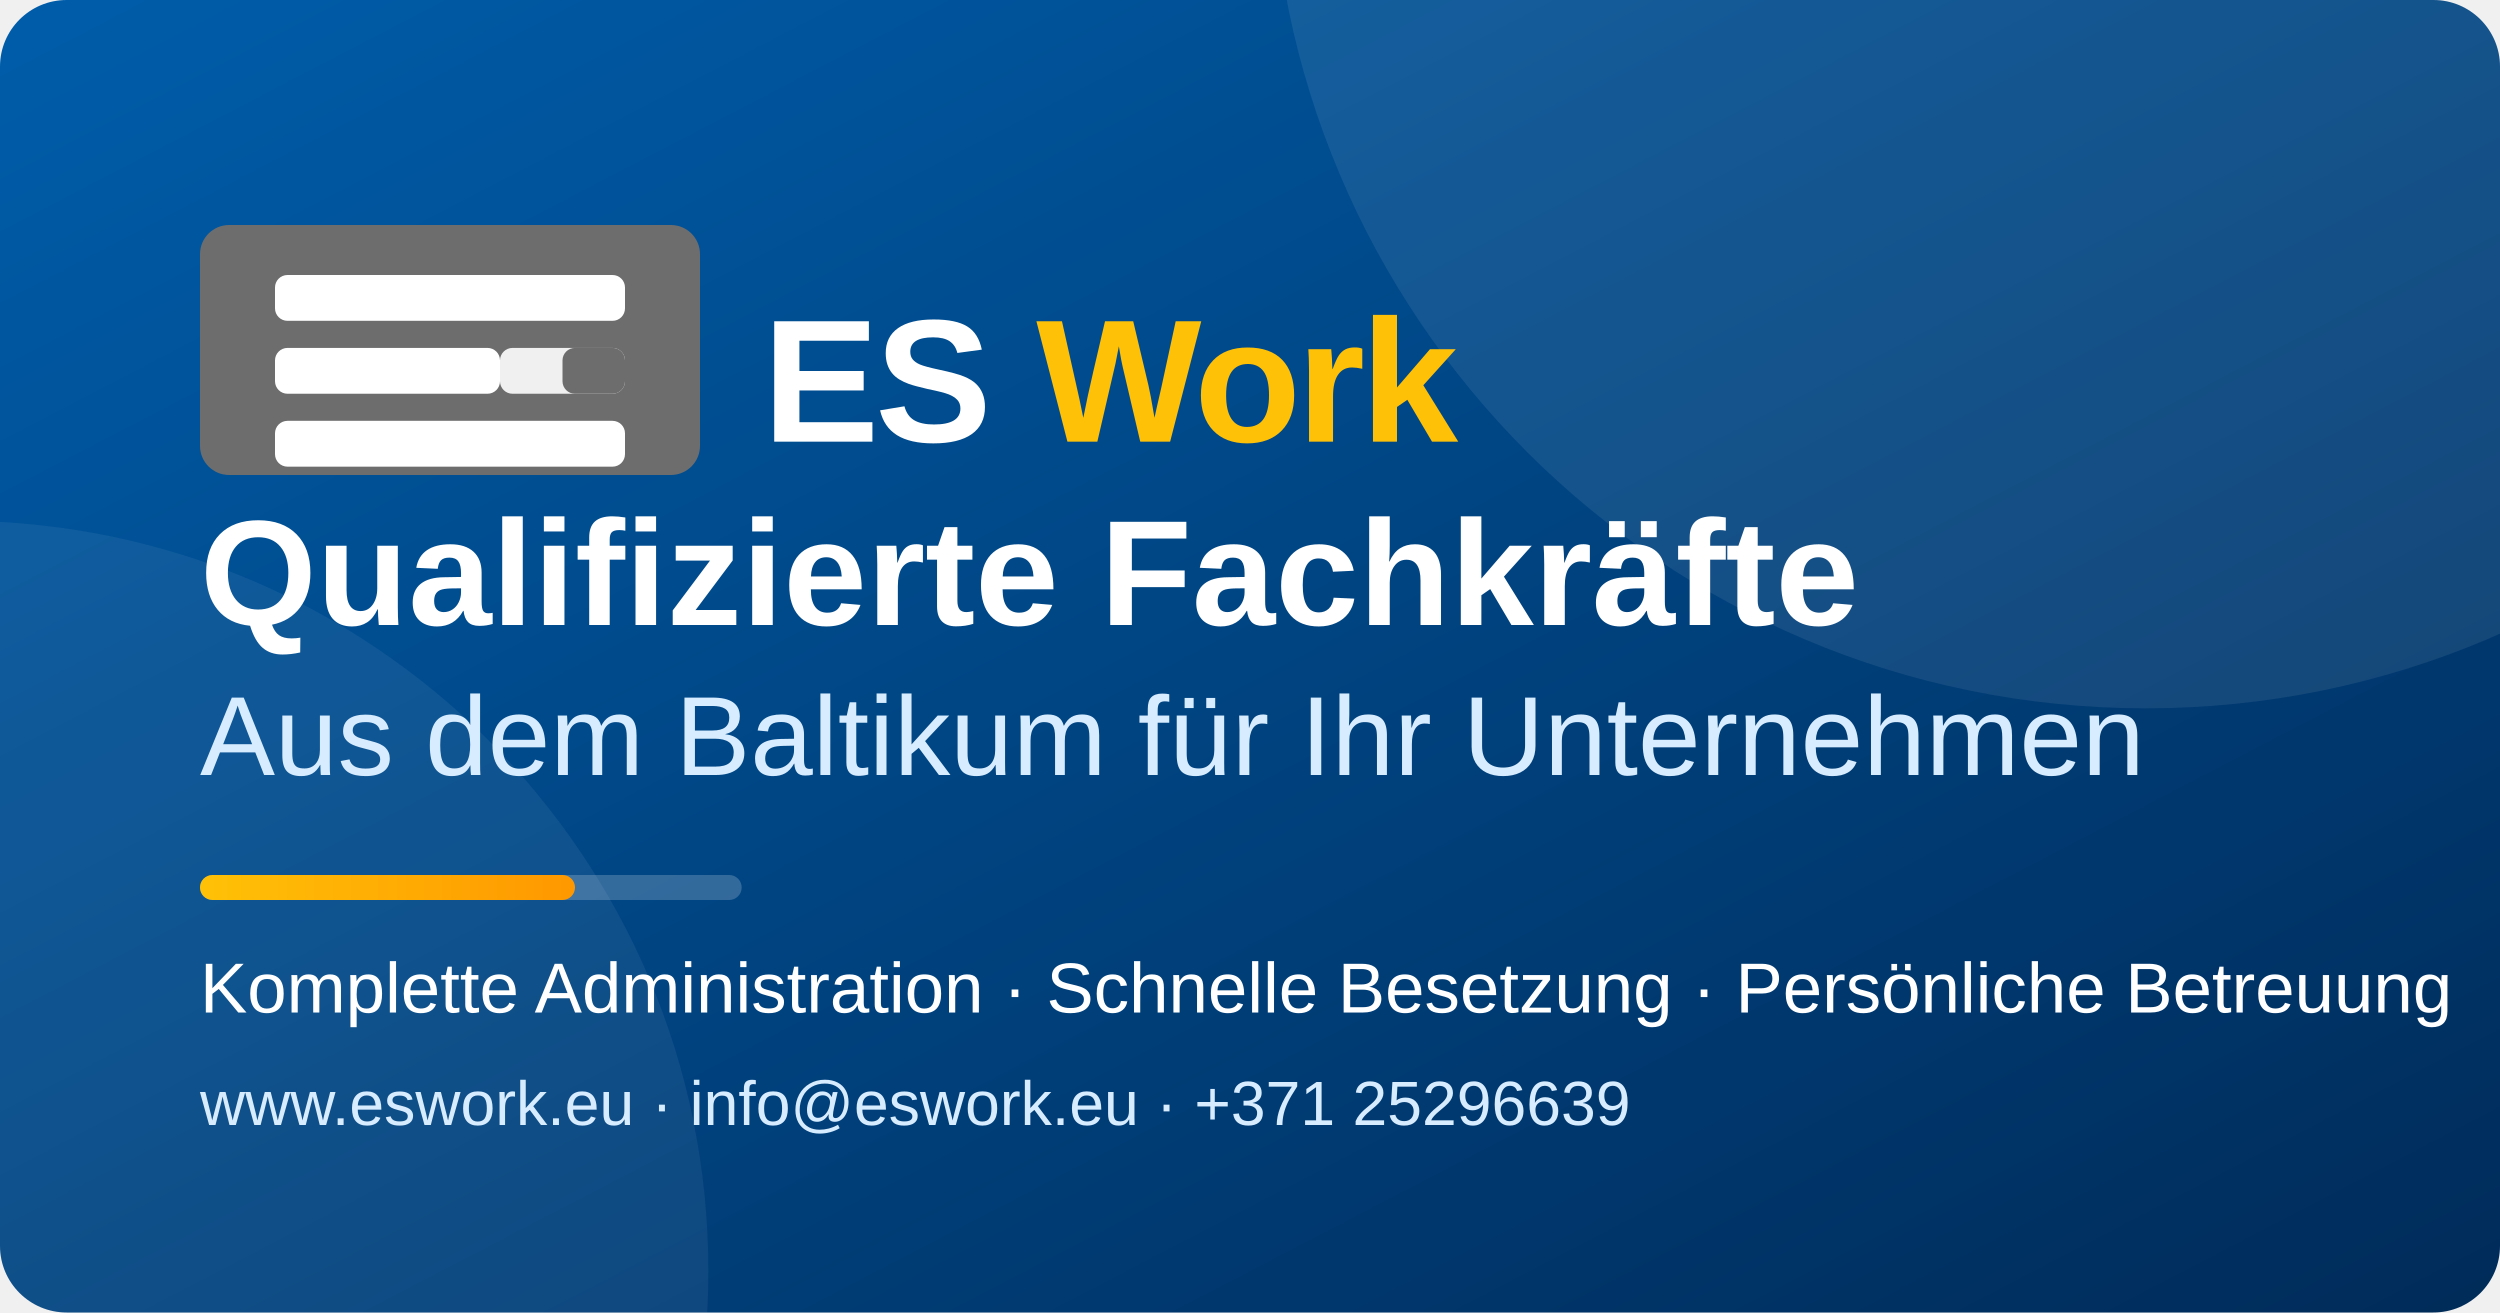
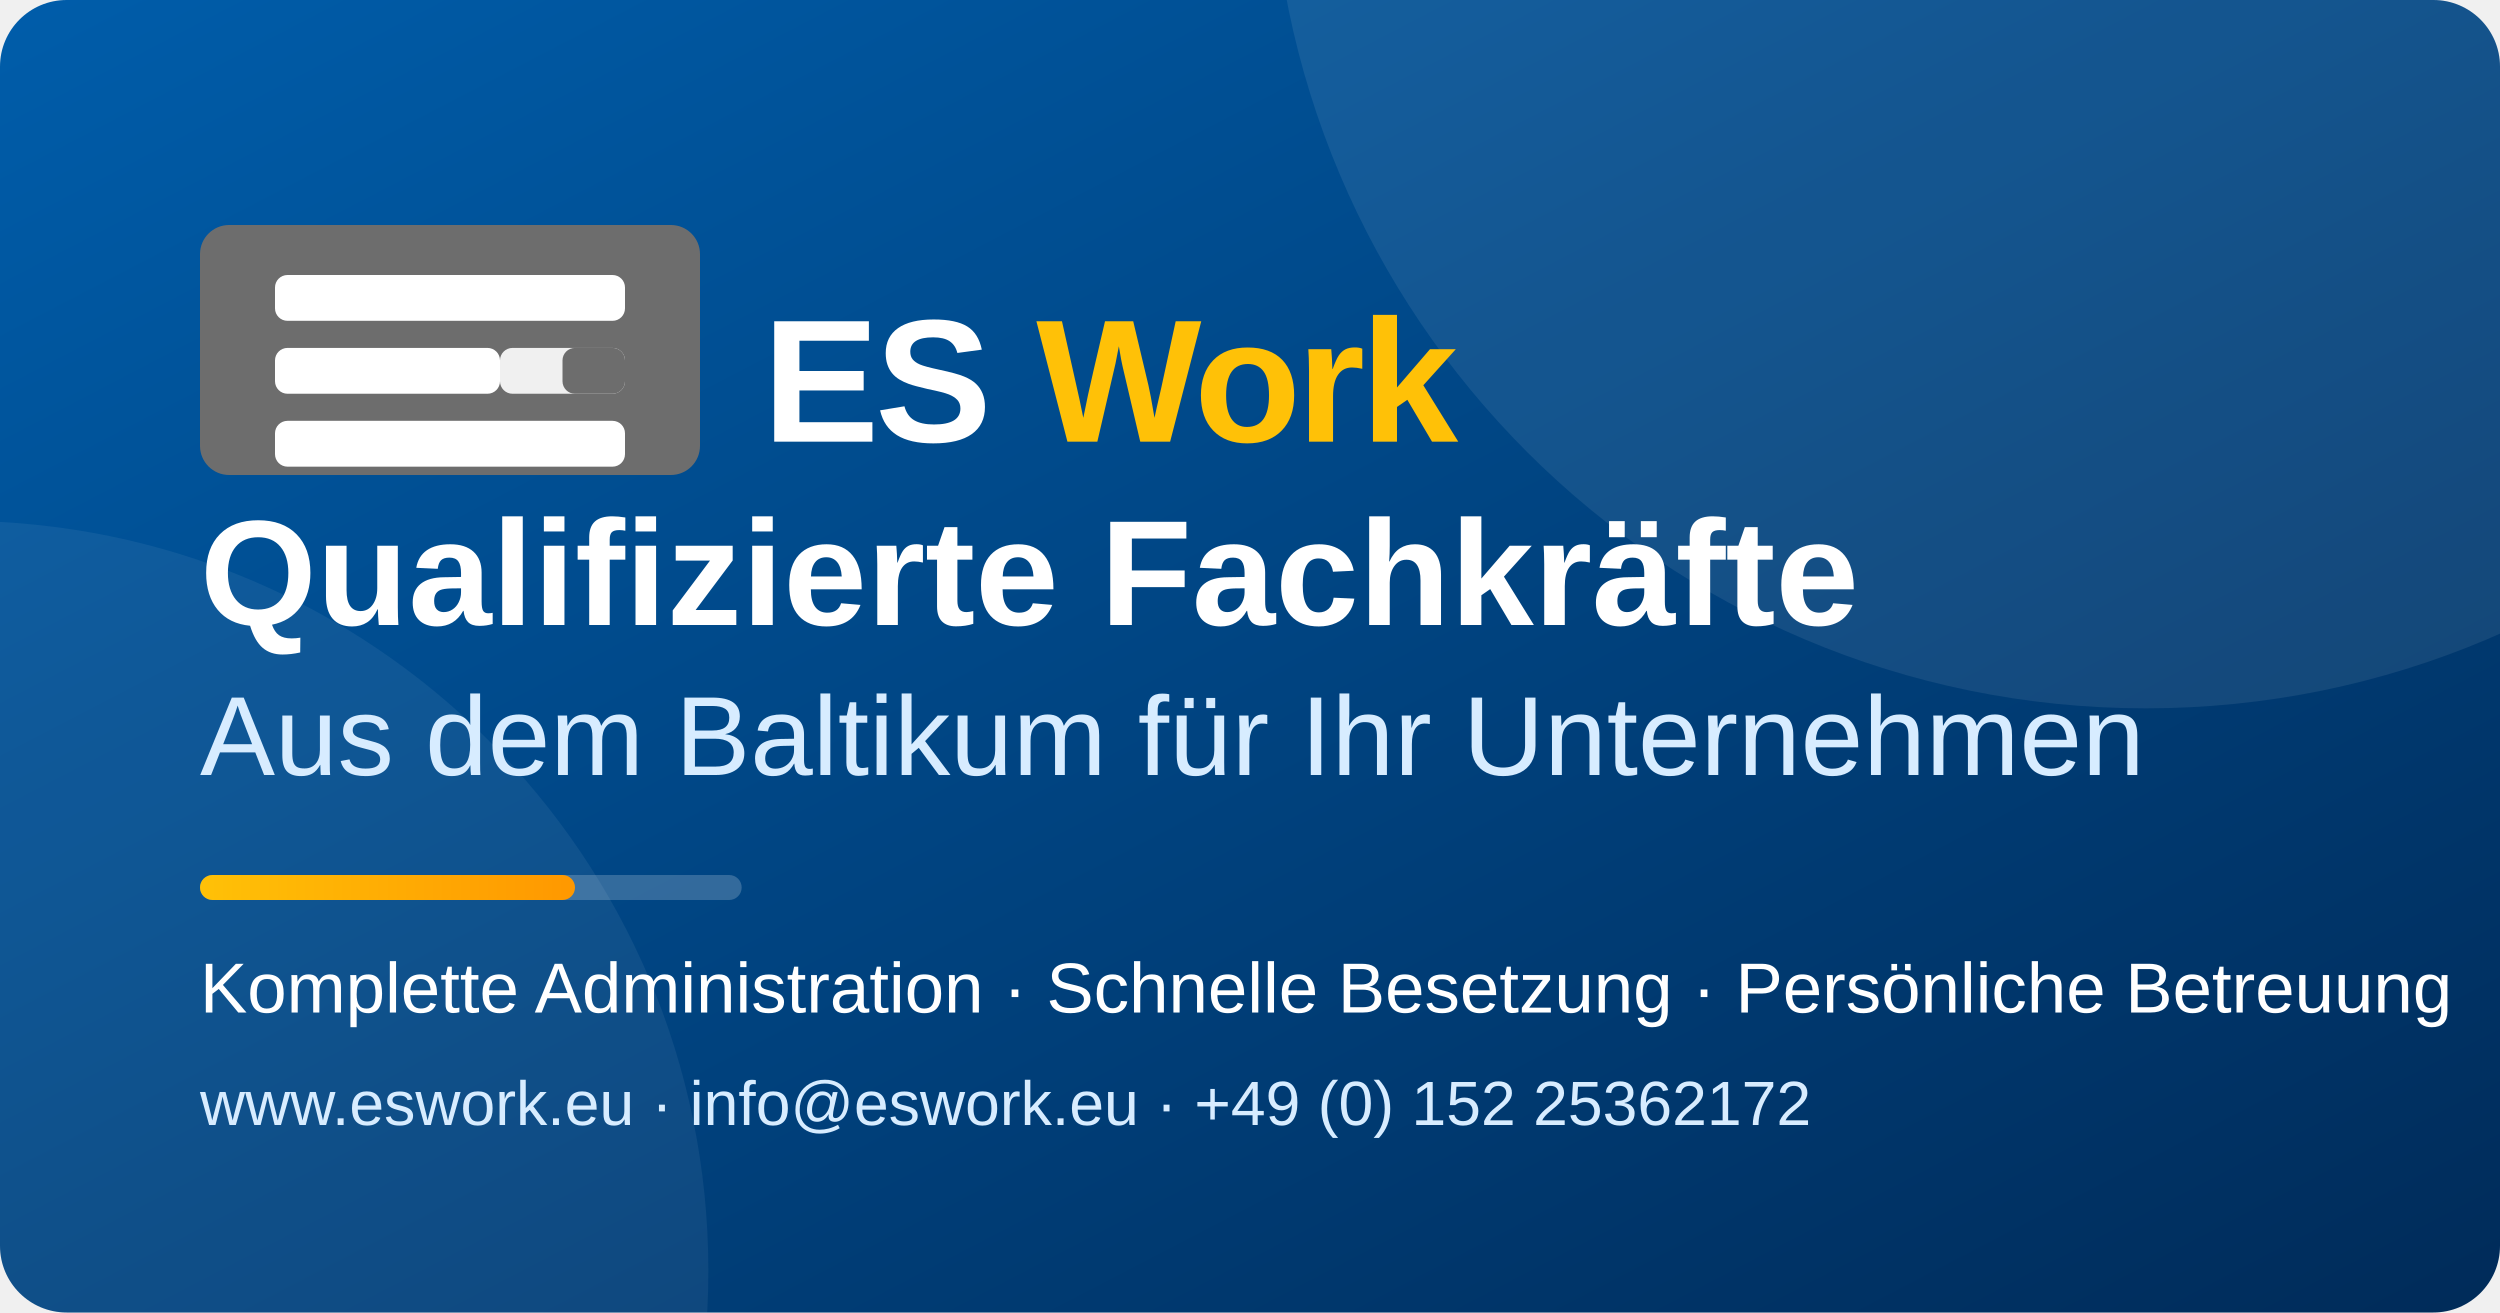
<svg xmlns="http://www.w3.org/2000/svg" viewBox="0 0 1200 630" role="img" aria-labelledby="title desc">
  <defs>
    <linearGradient id="bgGradient" x1="0%" y1="0%" x2="100%" y2="100%">
      <stop offset="0%" stop-color="#005daa" />
      <stop offset="100%" stop-color="#002b59" />
    </linearGradient>
    <linearGradient id="accentGradient" x1="0%" y1="0%" x2="100%" y2="0%">
      <stop offset="0%" stop-color="#ffc107" />
      <stop offset="100%" stop-color="#ff9800" />
    </linearGradient>
    <clipPath id="rounded">
      <rect x="0" y="0" width="1200" height="630" rx="32" ry="32" />
    </clipPath>
  </defs>
  <g clip-path="url(#rounded)">
    <rect width="1200" height="630" fill="url(#bgGradient)" />
    <circle cx="1030" cy="-80" r="420" fill="rgba(255,255,255,0.08)" />
    <circle cx="-20" cy="610" r="360" fill="rgba(255,255,255,0.06)" />
    <g transform="translate(96 120)">
      <rect x="0" y="-12" width="240" height="120" rx="14" fill="#6d6d6d" />
      <rect x="36" y="12" width="168" height="22" rx="6" fill="#ffffff" />
      <rect x="36" y="47" width="108" height="22" rx="6" fill="#ffffff" />
      <rect x="144" y="47" width="60" height="22" rx="6" fill="#f0f0f0" />
      <rect x="36" y="82" width="168" height="22" rx="6" fill="#ffffff" />
      <rect x="174" y="47" width="30" height="22" rx="6" fill="#6d6d6d" />
      <text x="270" y="92" font-family="'Montserrat', 'Segoe UI', 'Helvetica Neue', Arial, sans-serif" font-size="84" font-weight="700" letter-spacing="-2" fill="#ffffff">ES <tspan fill="#ffc107">Work</tspan>
      </text>
    </g>
    <text x="96" y="300" font-family="'Montserrat', 'Segoe UI', 'Helvetica Neue', Arial, sans-serif" font-size="72" font-weight="700" fill="#ffffff">Qualifizierte Fachkräfte</text>
    <text x="96" y="372" font-family="'Montserrat', 'Segoe UI', 'Helvetica Neue', Arial, sans-serif" font-size="54" font-weight="400" fill="#d7ecff">Aus dem Baltikum für Ihr Unternehmen</text>
    <g transform="translate(96 420)">
      <rect width="260" height="12" rx="6" fill="rgba(255,255,255,0.2)" />
      <rect width="180" height="12" rx="6" fill="url(#accentGradient)" />
    </g>
    <text x="96" y="486" font-family="'Montserrat', 'Segoe UI', 'Helvetica Neue', Arial, sans-serif" font-size="34" font-weight="500" fill="#ffffff">Komplette Administration · Schnelle Besetzung · Persönliche Betreuung</text>
-     <text x="96" y="540" font-family="'Montserrat', 'Segoe UI', 'Helvetica Neue', Arial, sans-serif" font-size="30" font-weight="400" fill="#d7ecff">www.eswork.eu · info@eswork.eu · +371 25296639</text>
+     <text x="96" y="540" font-family="'Montserrat', 'Segoe UI', 'Helvetica Neue', Arial, sans-serif" font-size="30" font-weight="400" fill="#d7ecff">www.eswork.eu · info@eswork.eu · +49 (0) 152 25362172</text>
  </g>
</svg>
